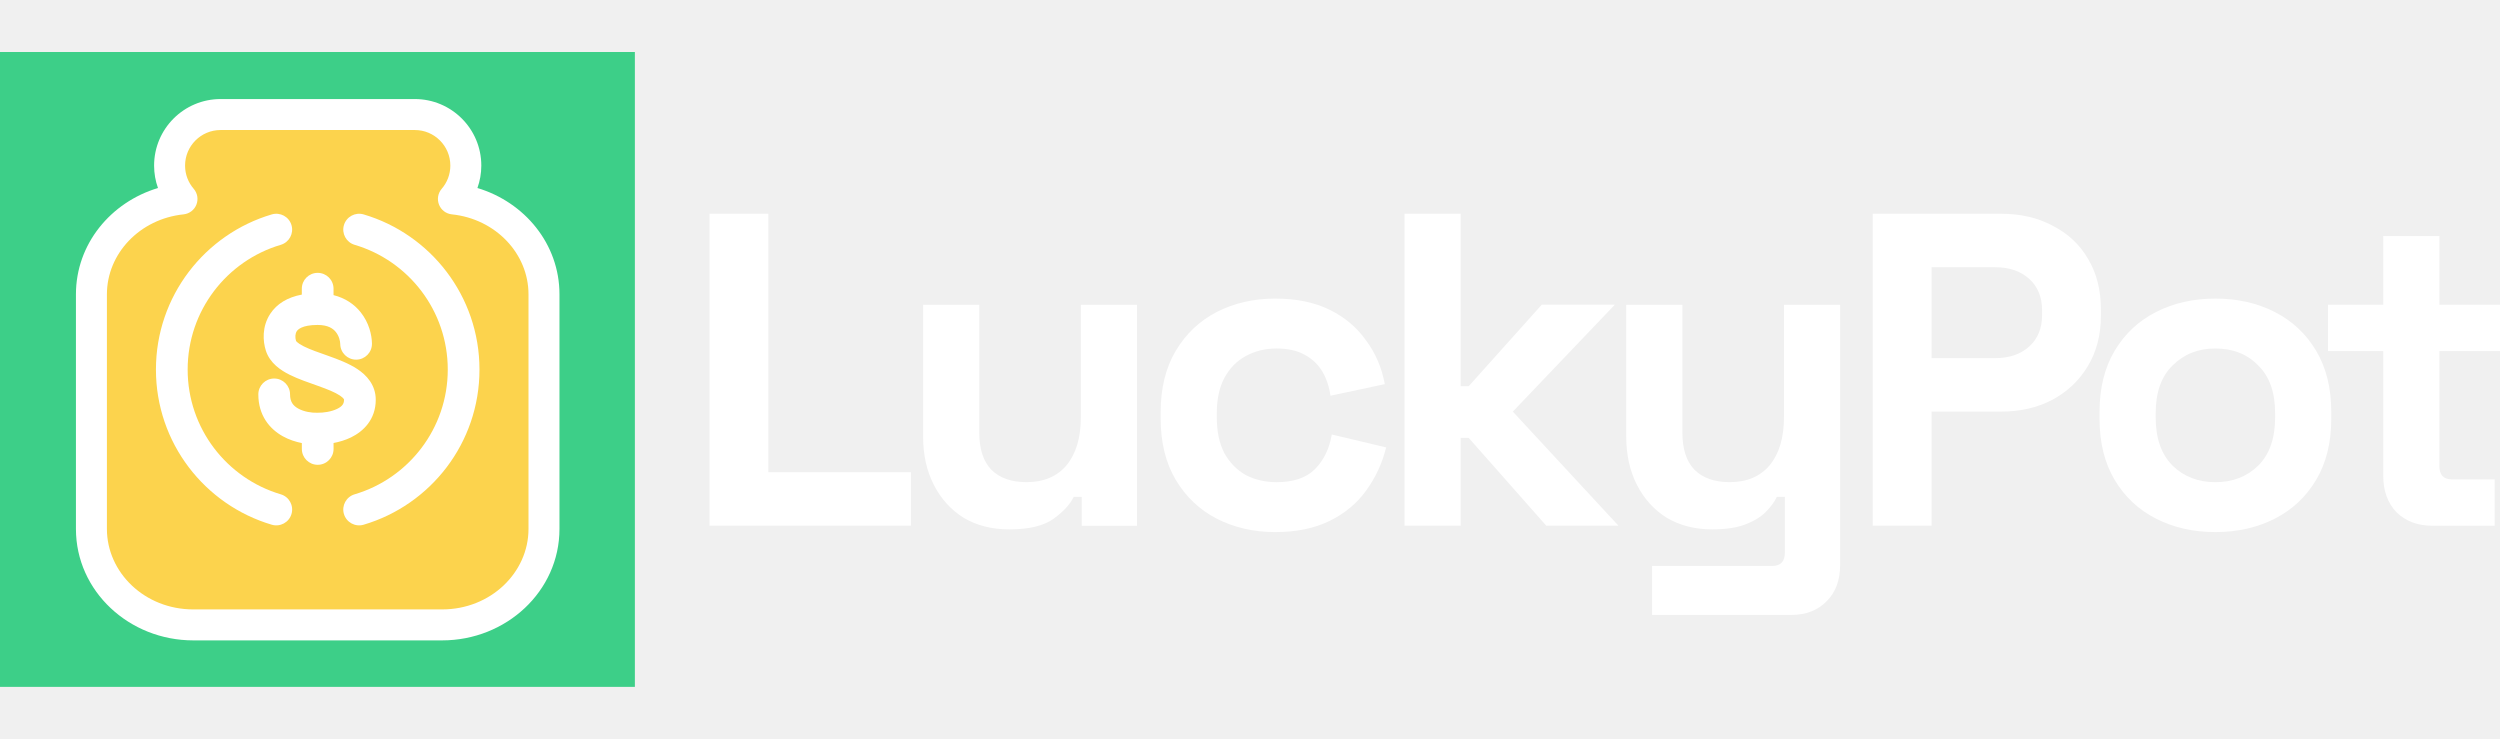
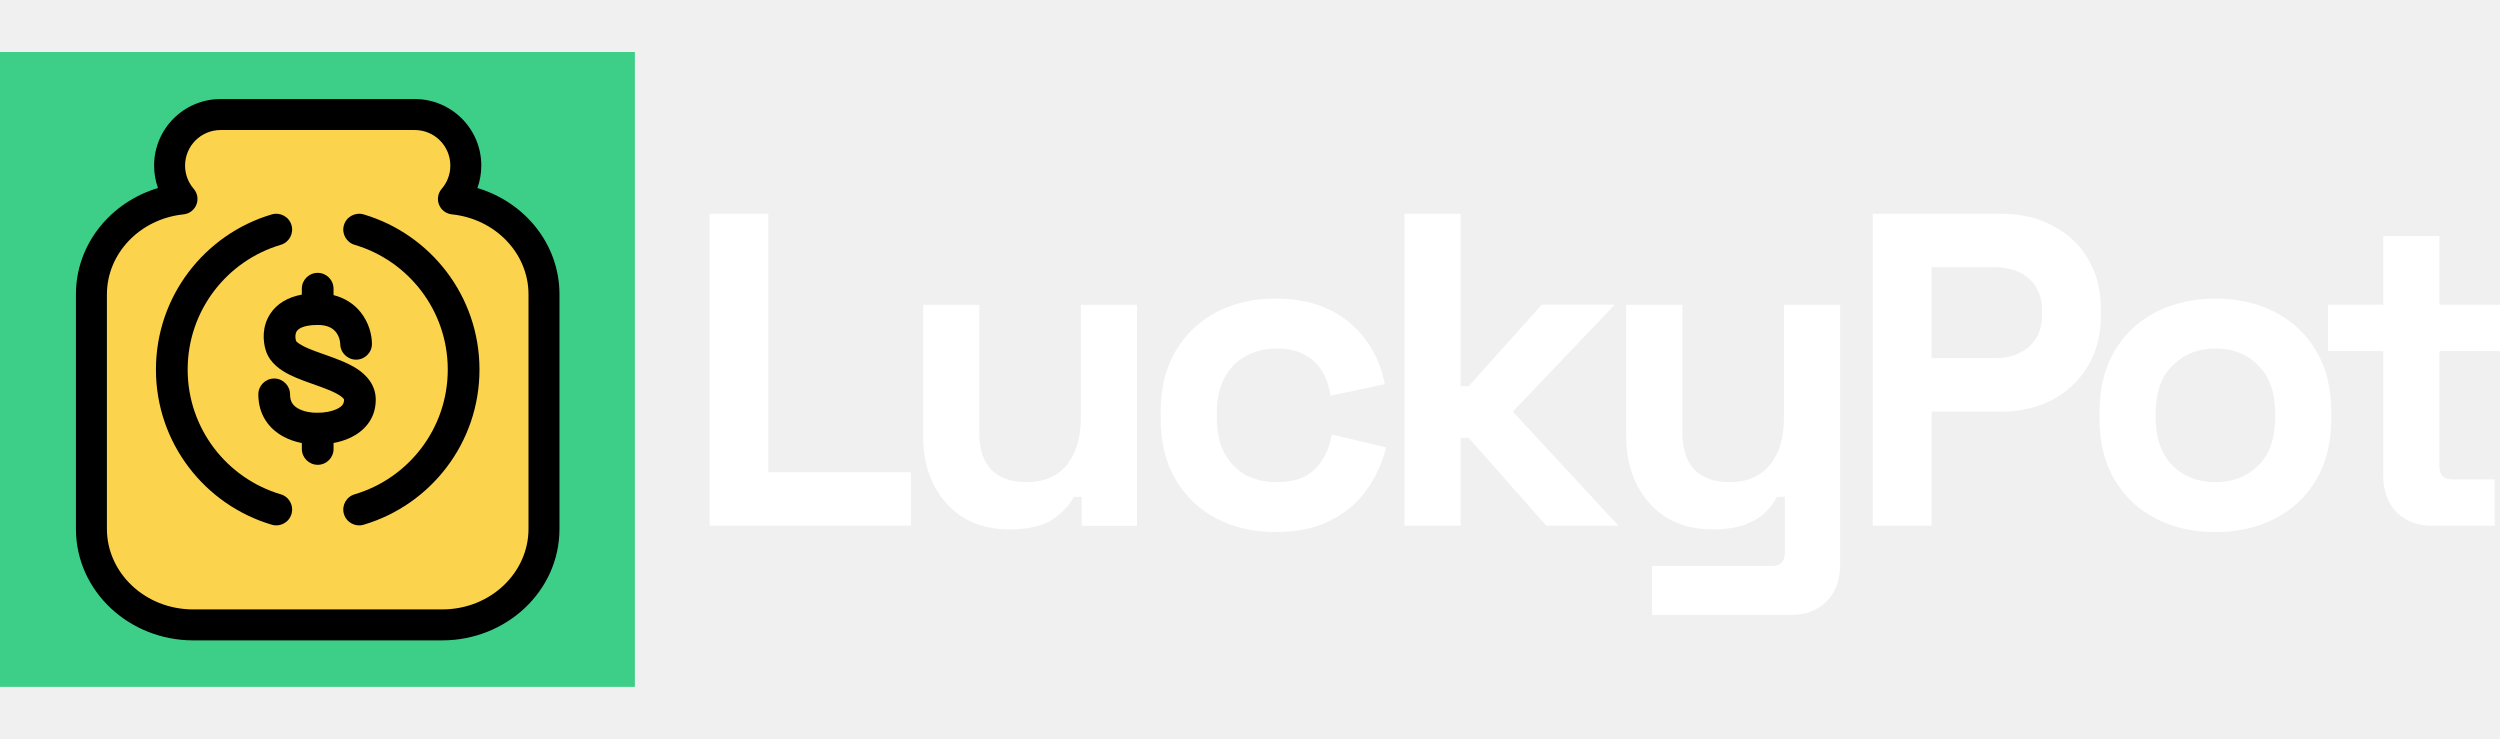
<svg xmlns="http://www.w3.org/2000/svg" width="944" height="279" viewBox="26.217 26.219 891.369 226.361" fill="none">
  <rect x="26.217" y="26.219" width="226.361" height="226.361" fill="#3DCF88" />
  <path d="M893.436 195.127C888.246 195.127 884.009 193.538 880.726 190.361C877.548 187.077 875.959 182.734 875.959 177.332V132.846H856.258V116.323H875.959V91.856H895.978V116.323H917.586V132.846H895.978V173.837C895.978 177.015 897.461 178.604 900.427 178.604H915.679V195.127H893.436Z" fill="#FFFFFF" />
  <path d="M816.114 197.389C808.276 197.389 801.232 195.801 794.983 192.623C788.733 189.445 783.808 184.838 780.207 178.801C776.605 172.763 774.805 165.508 774.805 157.034V154.492C774.805 146.018 776.605 138.763 780.207 132.726C783.808 126.688 788.733 122.081 794.983 118.903C801.232 115.726 808.276 114.137 816.114 114.137C823.952 114.137 830.996 115.726 837.245 118.903C843.494 122.081 848.42 126.688 852.021 132.726C855.622 138.763 857.423 146.018 857.423 154.492V157.034C857.423 165.508 855.622 172.763 852.021 178.801C848.42 184.838 843.494 189.445 837.245 192.623C830.996 195.801 823.952 197.389 816.114 197.389ZM816.114 179.595C822.257 179.595 827.341 177.635 831.366 173.716C835.391 169.691 837.404 163.972 837.404 156.557V154.969C837.404 147.554 835.391 141.888 831.366 137.969C827.447 133.944 822.363 131.931 816.114 131.931C809.97 131.931 804.886 133.944 800.861 137.969C796.836 141.888 794.824 147.554 794.824 154.969V156.557C794.824 163.972 796.836 169.691 800.861 173.716C804.886 177.635 809.97 179.595 816.114 179.595Z" fill="#FFFFFF" />
  <path d="M693.941 195.106V83.891H739.699C746.69 83.891 752.833 85.32 758.129 88.18C763.531 90.934 767.715 94.853 770.681 99.937C773.753 105.022 775.289 111.059 775.289 118.05V120.274C775.289 127.159 773.7 133.196 770.522 138.386C767.45 143.47 763.214 147.442 757.812 150.302C752.516 153.056 746.478 154.433 739.699 154.433H714.914V195.106H693.941ZM714.914 135.367H737.634C742.612 135.367 746.637 133.991 749.709 131.237C752.78 128.483 754.316 124.723 754.316 119.956V118.367C754.316 113.601 752.78 109.841 749.709 107.087C746.637 104.333 742.612 102.956 737.634 102.956H714.914V135.367Z" fill="#FFFFFF" />
  <path d="M615.26 226.932V209.455H658.158C661.124 209.455 662.607 207.866 662.607 204.688V184.829H659.747C658.899 186.629 657.575 188.43 655.775 190.23C653.974 192.031 651.538 193.514 648.466 194.679C645.394 195.844 641.475 196.427 636.709 196.427C630.566 196.427 625.164 195.05 620.503 192.296C615.949 189.436 612.4 185.517 609.858 180.539C607.316 175.561 606.045 169.841 606.045 163.38V116.352H626.064V161.791C626.064 167.723 627.494 172.171 630.354 175.137C633.32 178.103 637.503 179.585 642.905 179.585C649.049 179.585 653.815 177.573 657.205 173.548C660.594 169.417 662.289 163.698 662.289 156.389V116.352H682.308V209.137C682.308 214.539 680.719 218.829 677.541 222.006C674.364 225.29 670.127 226.932 664.831 226.932H615.26Z" fill="#FFFFFF" />
  <path d="M527.002 195.106V83.891H547.021V145.377H549.881L575.937 116.302H601.994L565.61 154.433L603.265 195.106H577.526L549.881 163.807H547.021V195.106H527.002Z" fill="#FFFFFF" />
  <path d="M480.879 197.389C473.253 197.389 466.315 195.801 460.066 192.623C453.923 189.445 449.05 184.838 445.449 178.801C441.848 172.763 440.047 165.455 440.047 156.875V154.651C440.047 146.071 441.848 138.763 445.449 132.726C449.05 126.688 453.923 122.081 460.066 118.903C466.315 115.726 473.253 114.137 480.879 114.137C488.4 114.137 494.861 115.461 500.263 118.109C505.665 120.757 510.008 124.411 513.291 129.071C516.681 133.626 518.905 138.816 519.964 144.642L500.581 148.772C500.157 145.595 499.204 142.735 497.721 140.193C496.238 137.651 494.119 135.638 491.366 134.156C488.717 132.673 485.381 131.931 481.356 131.931C477.331 131.931 473.677 132.832 470.393 134.632C467.216 136.327 464.673 138.922 462.767 142.417C460.966 145.807 460.066 149.99 460.066 154.969V156.557C460.066 161.536 460.966 165.772 462.767 169.268C464.673 172.657 467.216 175.252 470.393 177.053C473.677 178.748 477.331 179.595 481.356 179.595C487.393 179.595 491.948 178.059 495.02 174.987C498.197 171.81 500.21 167.679 501.057 162.595L520.441 167.202C519.064 172.816 516.681 177.953 513.291 182.614C510.008 187.168 505.665 190.769 500.263 193.417C494.861 196.065 488.4 197.389 480.879 197.389Z" fill="#FFFFFF" />
  <path d="M386.012 196.427C379.868 196.427 374.466 195.05 369.806 192.296C365.251 189.436 361.703 185.517 359.161 180.539C356.619 175.561 355.348 169.841 355.348 163.38V116.352H375.367V161.791C375.367 167.723 376.797 172.171 379.656 175.137C382.622 178.103 386.806 179.585 392.208 179.585C398.352 179.585 403.118 177.573 406.507 173.548C409.897 169.417 411.592 163.698 411.592 156.389V116.352H431.611V195.156H411.909V184.829H409.049C407.778 187.477 405.395 190.072 401.9 192.614C398.404 195.156 393.108 196.427 386.012 196.427Z" fill="#FFFFFF" />
  <path d="M279.191 195.106V83.891H300.164V176.041H351.006V195.106H279.191Z" fill="#FFFFFF" />
  <path d="M192.306 66.712C192.306 71.26 190.637 75.419 187.879 78.609C206.043 80.491 220.174 95 220.174 112.62V196.263C220.174 215.161 203.919 230.481 183.868 230.481H95.12C75.069 230.481 58.815 215.161 58.815 196.263V112.62C58.815 95.001 72.945 80.491 91.108 78.609C88.35 75.419 86.681 71.26 86.681 66.712C86.681 56.66 94.83 48.512 104.882 48.512H174.106C184.157 48.512 192.306 56.66 192.306 66.712Z" fill="#FCD34D" />
-   <path d="M186.784 66.714C186.784 59.712 181.108 54.035 174.106 54.035H104.882C97.88 54.035 92.203 59.712 92.203 66.714C92.203 69.886 93.361 72.775 95.285 75C96.631 76.557 97 78.733 96.241 80.646C95.483 82.559 93.724 83.891 91.677 84.103C76.032 85.725 64.336 98.12 64.336 112.622V196.265C64.336 211.81 77.806 224.962 95.121 224.962H183.868C201.183 224.961 214.653 211.81 214.653 196.265V112.622C214.653 98.12 202.956 85.724 187.31 84.103C185.264 83.891 183.505 82.559 182.747 80.646C181.988 78.733 182.357 76.557 183.702 75C185.626 72.775 186.784 69.886 186.784 66.714ZM197.827 66.714C197.827 69.519 197.338 72.214 196.442 74.715C213.238 79.749 225.696 94.639 225.696 112.622V196.265C225.696 218.516 206.656 236.005 183.868 236.005H95.121C72.333 236.005 53.293 218.516 53.293 196.265V112.622C53.293 94.64 65.75 79.75 82.545 74.715C81.649 72.214 81.16 69.519 81.16 66.714C81.16 53.613 91.781 42.992 104.882 42.992H174.106C187.207 42.992 197.827 53.613 197.827 66.714Z" fill="#FFFFFF" />
-   <path d="M81.816 139.444C81.816 113.27 99.249 91.18 123.123 84.123C126.117 83.24 129.262 84.95 130.147 87.944C131.031 90.939 129.32 94.083 126.326 94.968C107.126 100.643 93.125 118.416 93.125 139.444C93.125 160.472 107.126 178.245 126.326 183.92C129.32 184.806 131.032 187.949 130.147 190.944C129.262 193.938 126.117 195.648 123.123 194.765C99.249 187.708 81.817 165.618 81.816 139.444ZM185.865 139.444C185.865 118.416 171.864 100.643 152.664 94.968C149.67 94.083 147.959 90.939 148.843 87.944C149.728 84.95 152.872 83.24 155.866 84.123C179.741 91.18 197.173 113.27 197.173 139.444C197.173 165.618 179.741 187.708 155.866 194.765C152.873 195.648 149.728 193.938 148.843 190.944C147.958 187.949 149.669 184.806 152.664 183.92C171.864 178.245 185.865 160.472 185.865 139.444ZM118.325 148.29C118.326 145.168 120.857 142.636 123.979 142.636C127.101 142.636 129.632 145.168 129.633 148.29C129.633 151.006 130.796 152.372 132.538 153.342C134.615 154.499 137.393 154.905 139.274 154.838L139.423 154.833H139.572C141.502 154.868 144.316 154.483 146.413 153.463C148.304 152.545 148.881 151.585 148.882 150.211C148.882 150.114 148.878 150.059 148.771 149.902C148.613 149.671 148.231 149.255 147.402 148.704C145.644 147.535 143.031 146.489 139.616 145.269C136.5 144.156 132.6 142.862 129.429 141.266C126.429 139.756 122.445 137.21 121.003 132.68C119.936 129.326 119.579 124.149 122.555 119.594C124.912 115.985 128.751 113.663 133.83 112.714V110.627C133.824 107.505 136.351 104.968 139.473 104.962C142.595 104.956 145.132 107.483 145.138 110.605V112.902C149.326 113.954 152.535 116.164 154.795 118.987C157.79 122.726 158.801 127.114 158.837 130.195C158.872 133.317 156.37 135.874 153.249 135.91C150.127 135.946 147.565 133.445 147.529 130.322C147.516 129.278 147.1 127.477 145.966 126.06C145.026 124.886 143.267 123.537 139.473 123.536C133.828 123.536 132.378 125.238 132.024 125.778C131.483 126.607 131.37 127.976 131.776 129.251C131.739 129.137 131.976 129.885 134.514 131.162C136.884 132.354 139.852 133.343 143.421 134.618C146.689 135.786 150.584 137.237 153.663 139.284C156.823 141.385 160.19 144.859 160.19 150.211C160.189 157.276 155.746 161.502 151.361 163.634C149.334 164.619 147.177 165.244 145.143 165.627L145.149 167.737C145.154 170.859 142.629 173.396 139.506 173.402C136.384 173.407 133.847 170.881 133.841 167.759L133.835 165.65C131.614 165.213 129.25 164.452 127.038 163.22C122.326 160.596 118.325 155.768 118.325 148.29Z" fill="#FFFFFF" />
+   <path d="M186.784 66.714C186.784 59.712 181.108 54.035 174.106 54.035H104.882C97.88 54.035 92.203 59.712 92.203 66.714C92.203 69.886 93.361 72.775 95.285 75C96.631 76.557 97 78.733 96.241 80.646C95.483 82.559 93.724 83.891 91.677 84.103C76.032 85.725 64.336 98.12 64.336 112.622V196.265C64.336 211.81 77.806 224.962 95.121 224.962H183.868C201.183 224.961 214.653 211.81 214.653 196.265V112.622C214.653 98.12 202.956 85.724 187.31 84.103C185.264 83.891 183.505 82.559 182.747 80.646C181.988 78.733 182.357 76.557 183.702 75C185.626 72.775 186.784 69.886 186.784 66.714ZM197.827 66.714C197.827 69.519 197.338 72.214 196.442 74.715C213.238 79.749 225.696 94.639 225.696 112.622V196.265C225.696 218.516 206.656 236.005 183.868 236.005H95.121C72.333 236.005 53.293 218.516 53.293 196.265V112.622C53.293 94.64 65.75 79.75 82.545 74.715C81.649 72.214 81.16 69.519 81.16 66.714C81.16 53.613 91.781 42.992 104.882 42.992H174.106C187.207 42.992 197.827 53.613 197.827 66.714Z" fill="black" />
+   <path d="M81.816 139.444C81.816 113.27 99.249 91.18 123.123 84.123C126.117 83.24 129.262 84.95 130.147 87.944C131.031 90.939 129.32 94.083 126.326 94.968C107.126 100.643 93.125 118.416 93.125 139.444C93.125 160.472 107.126 178.245 126.326 183.92C129.32 184.806 131.032 187.949 130.147 190.944C129.262 193.938 126.117 195.648 123.123 194.765C99.249 187.708 81.817 165.618 81.816 139.444ZM185.865 139.444C185.865 118.416 171.864 100.643 152.664 94.968C149.67 94.083 147.959 90.939 148.843 87.944C149.728 84.95 152.872 83.24 155.866 84.123C179.741 91.18 197.173 113.27 197.173 139.444C197.173 165.618 179.741 187.708 155.866 194.765C152.873 195.648 149.728 193.938 148.843 190.944C147.958 187.949 149.669 184.806 152.664 183.92C171.864 178.245 185.865 160.472 185.865 139.444ZM118.325 148.29C118.326 145.168 120.857 142.636 123.979 142.636C127.101 142.636 129.632 145.168 129.633 148.29C129.633 151.006 130.796 152.372 132.538 153.342C134.615 154.499 137.393 154.905 139.274 154.838L139.423 154.833H139.572C141.502 154.868 144.316 154.483 146.413 153.463C148.304 152.545 148.881 151.585 148.882 150.211C148.882 150.114 148.878 150.059 148.771 149.902C148.613 149.671 148.231 149.255 147.402 148.704C145.644 147.535 143.031 146.489 139.616 145.269C136.5 144.156 132.6 142.862 129.429 141.266C126.429 139.756 122.445 137.21 121.003 132.68C119.936 129.326 119.579 124.149 122.555 119.594C124.912 115.985 128.751 113.663 133.83 112.714V110.627C133.824 107.505 136.351 104.968 139.473 104.962C142.595 104.956 145.132 107.483 145.138 110.605V112.902C149.326 113.954 152.535 116.164 154.795 118.987C157.79 122.726 158.801 127.114 158.837 130.195C158.872 133.317 156.37 135.874 153.249 135.91C150.127 135.946 147.565 133.445 147.529 130.322C147.516 129.278 147.1 127.477 145.966 126.06C145.026 124.886 143.267 123.537 139.473 123.536C133.828 123.536 132.378 125.238 132.024 125.778C131.483 126.607 131.37 127.976 131.776 129.251C131.739 129.137 131.976 129.885 134.514 131.162C136.884 132.354 139.852 133.343 143.421 134.618C146.689 135.786 150.584 137.237 153.663 139.284C156.823 141.385 160.19 144.859 160.19 150.211C160.189 157.276 155.746 161.502 151.361 163.634C149.334 164.619 147.177 165.244 145.143 165.627L145.149 167.737C145.154 170.859 142.629 173.396 139.506 173.402C136.384 173.407 133.847 170.881 133.841 167.759L133.835 165.65C131.614 165.213 129.25 164.452 127.038 163.22C122.326 160.596 118.325 155.768 118.325 148.29Z" fill="black" />
</svg>
